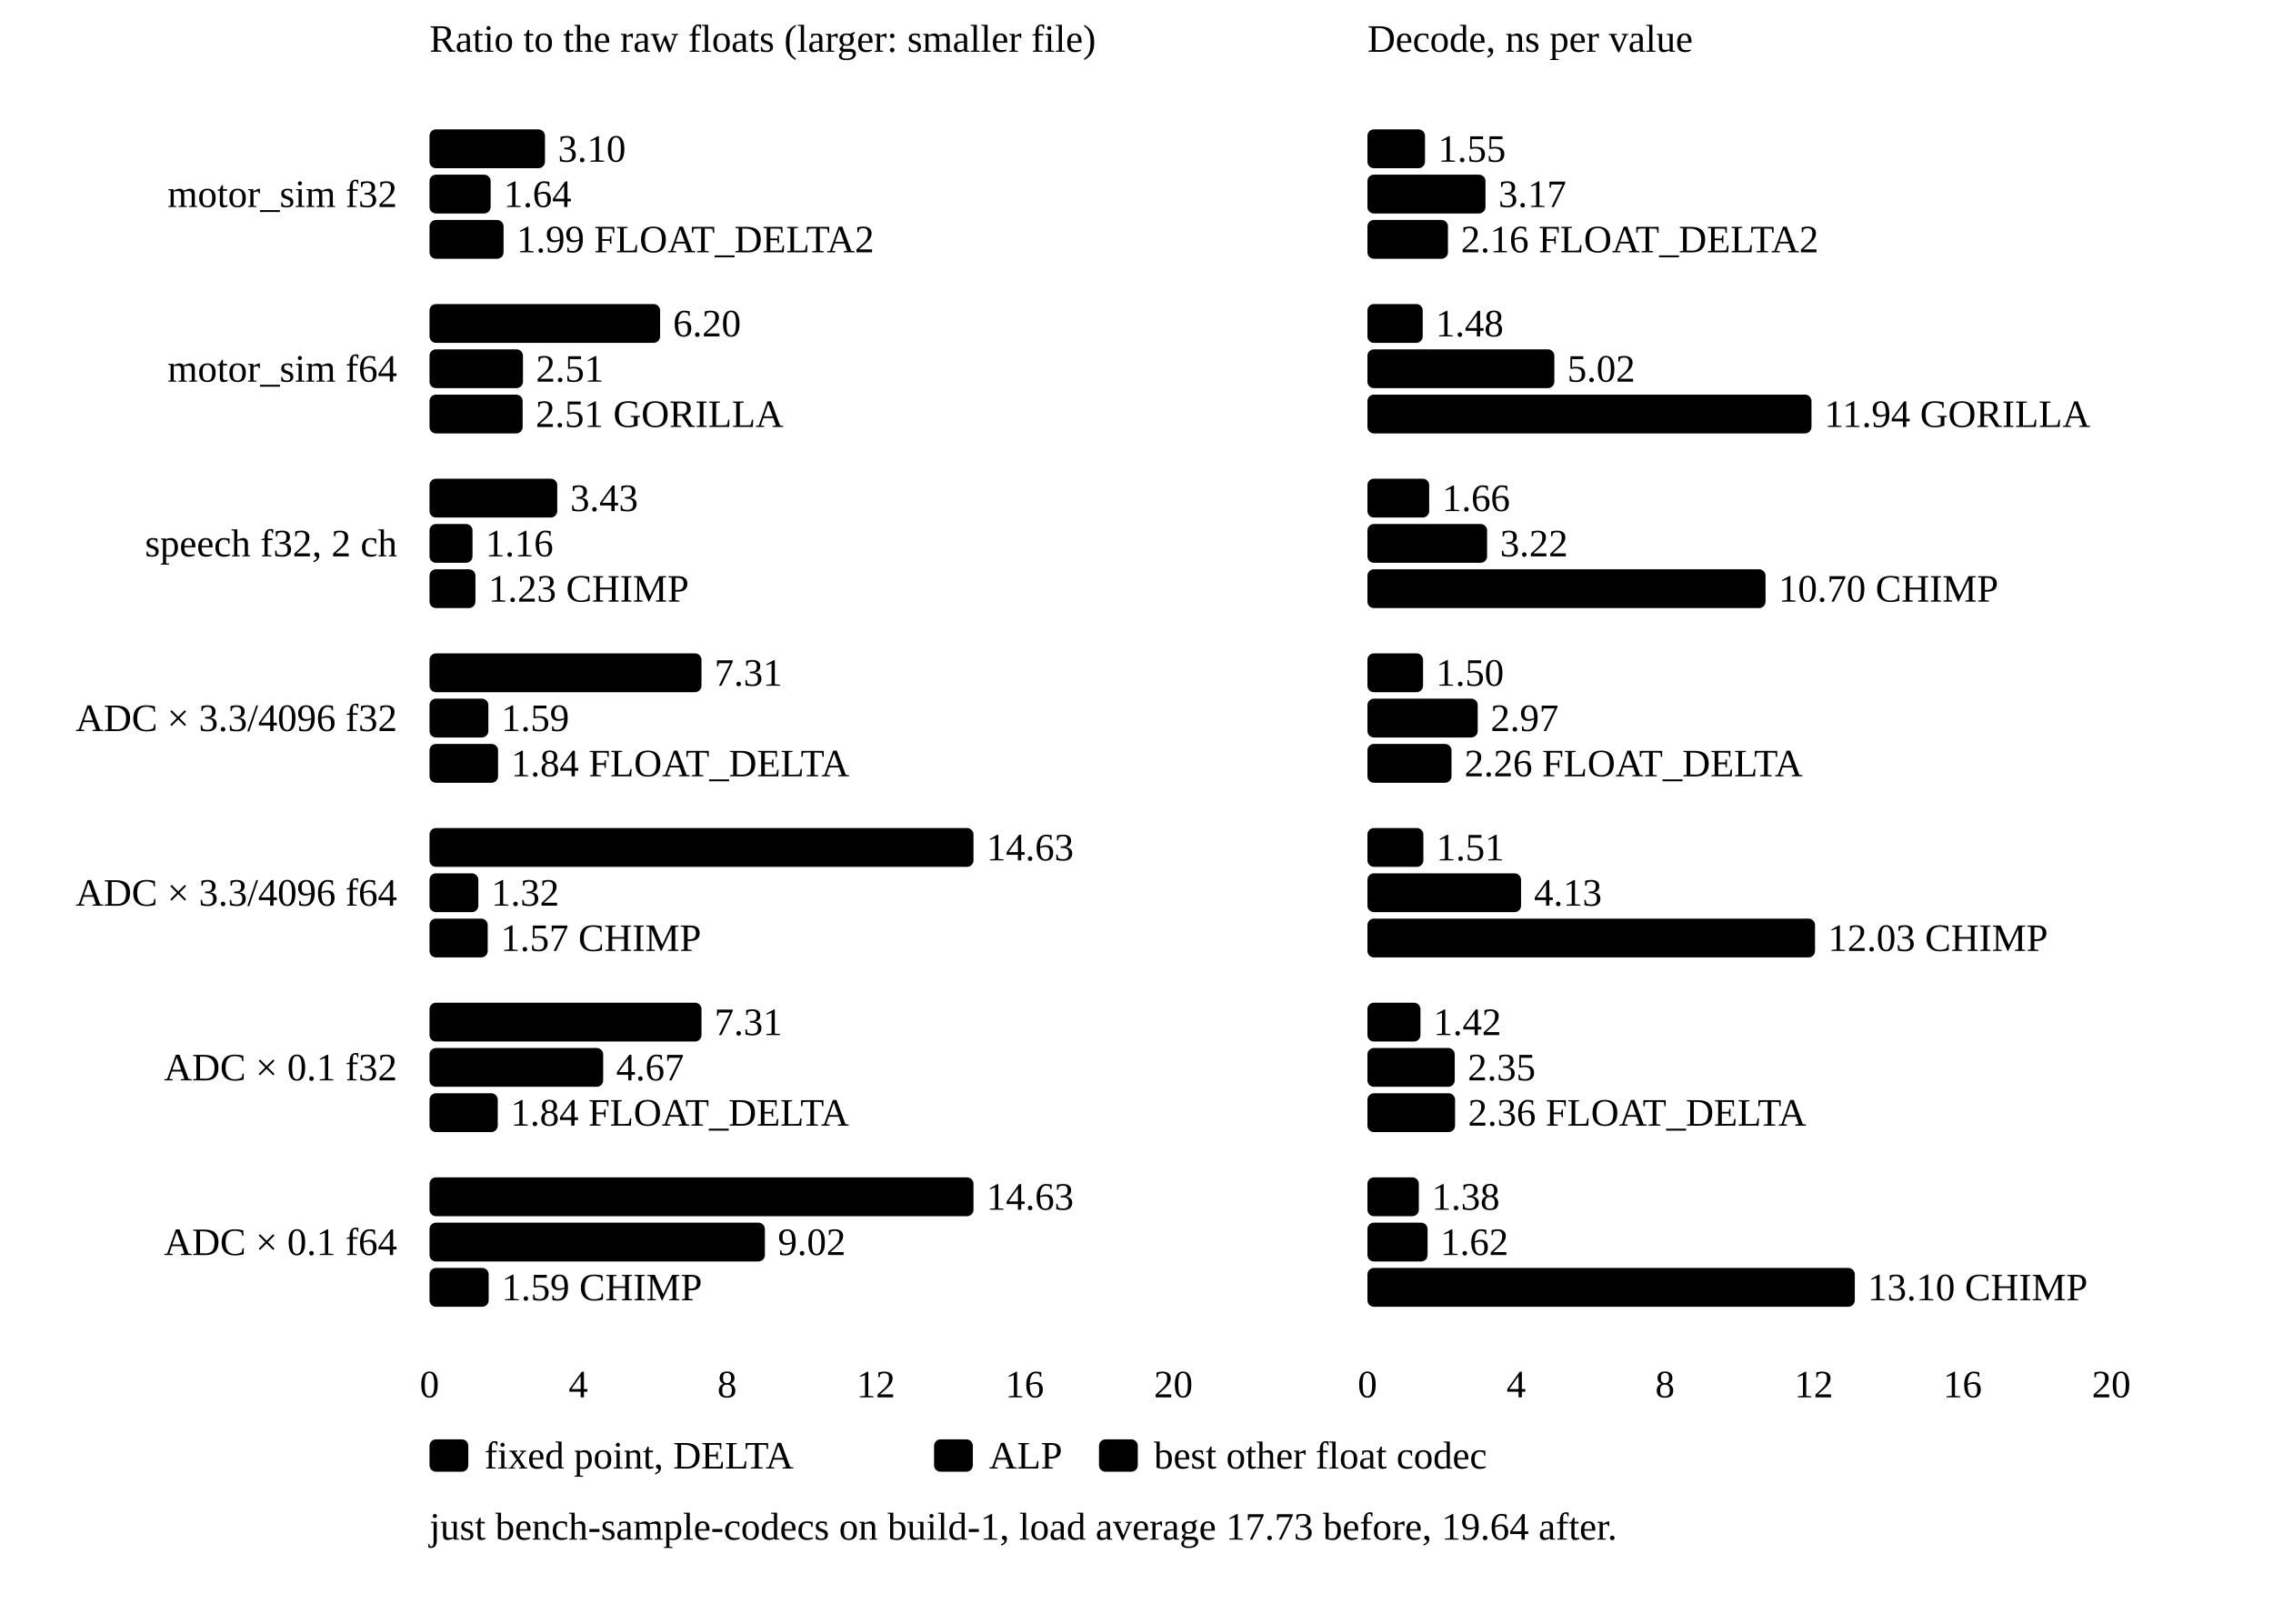
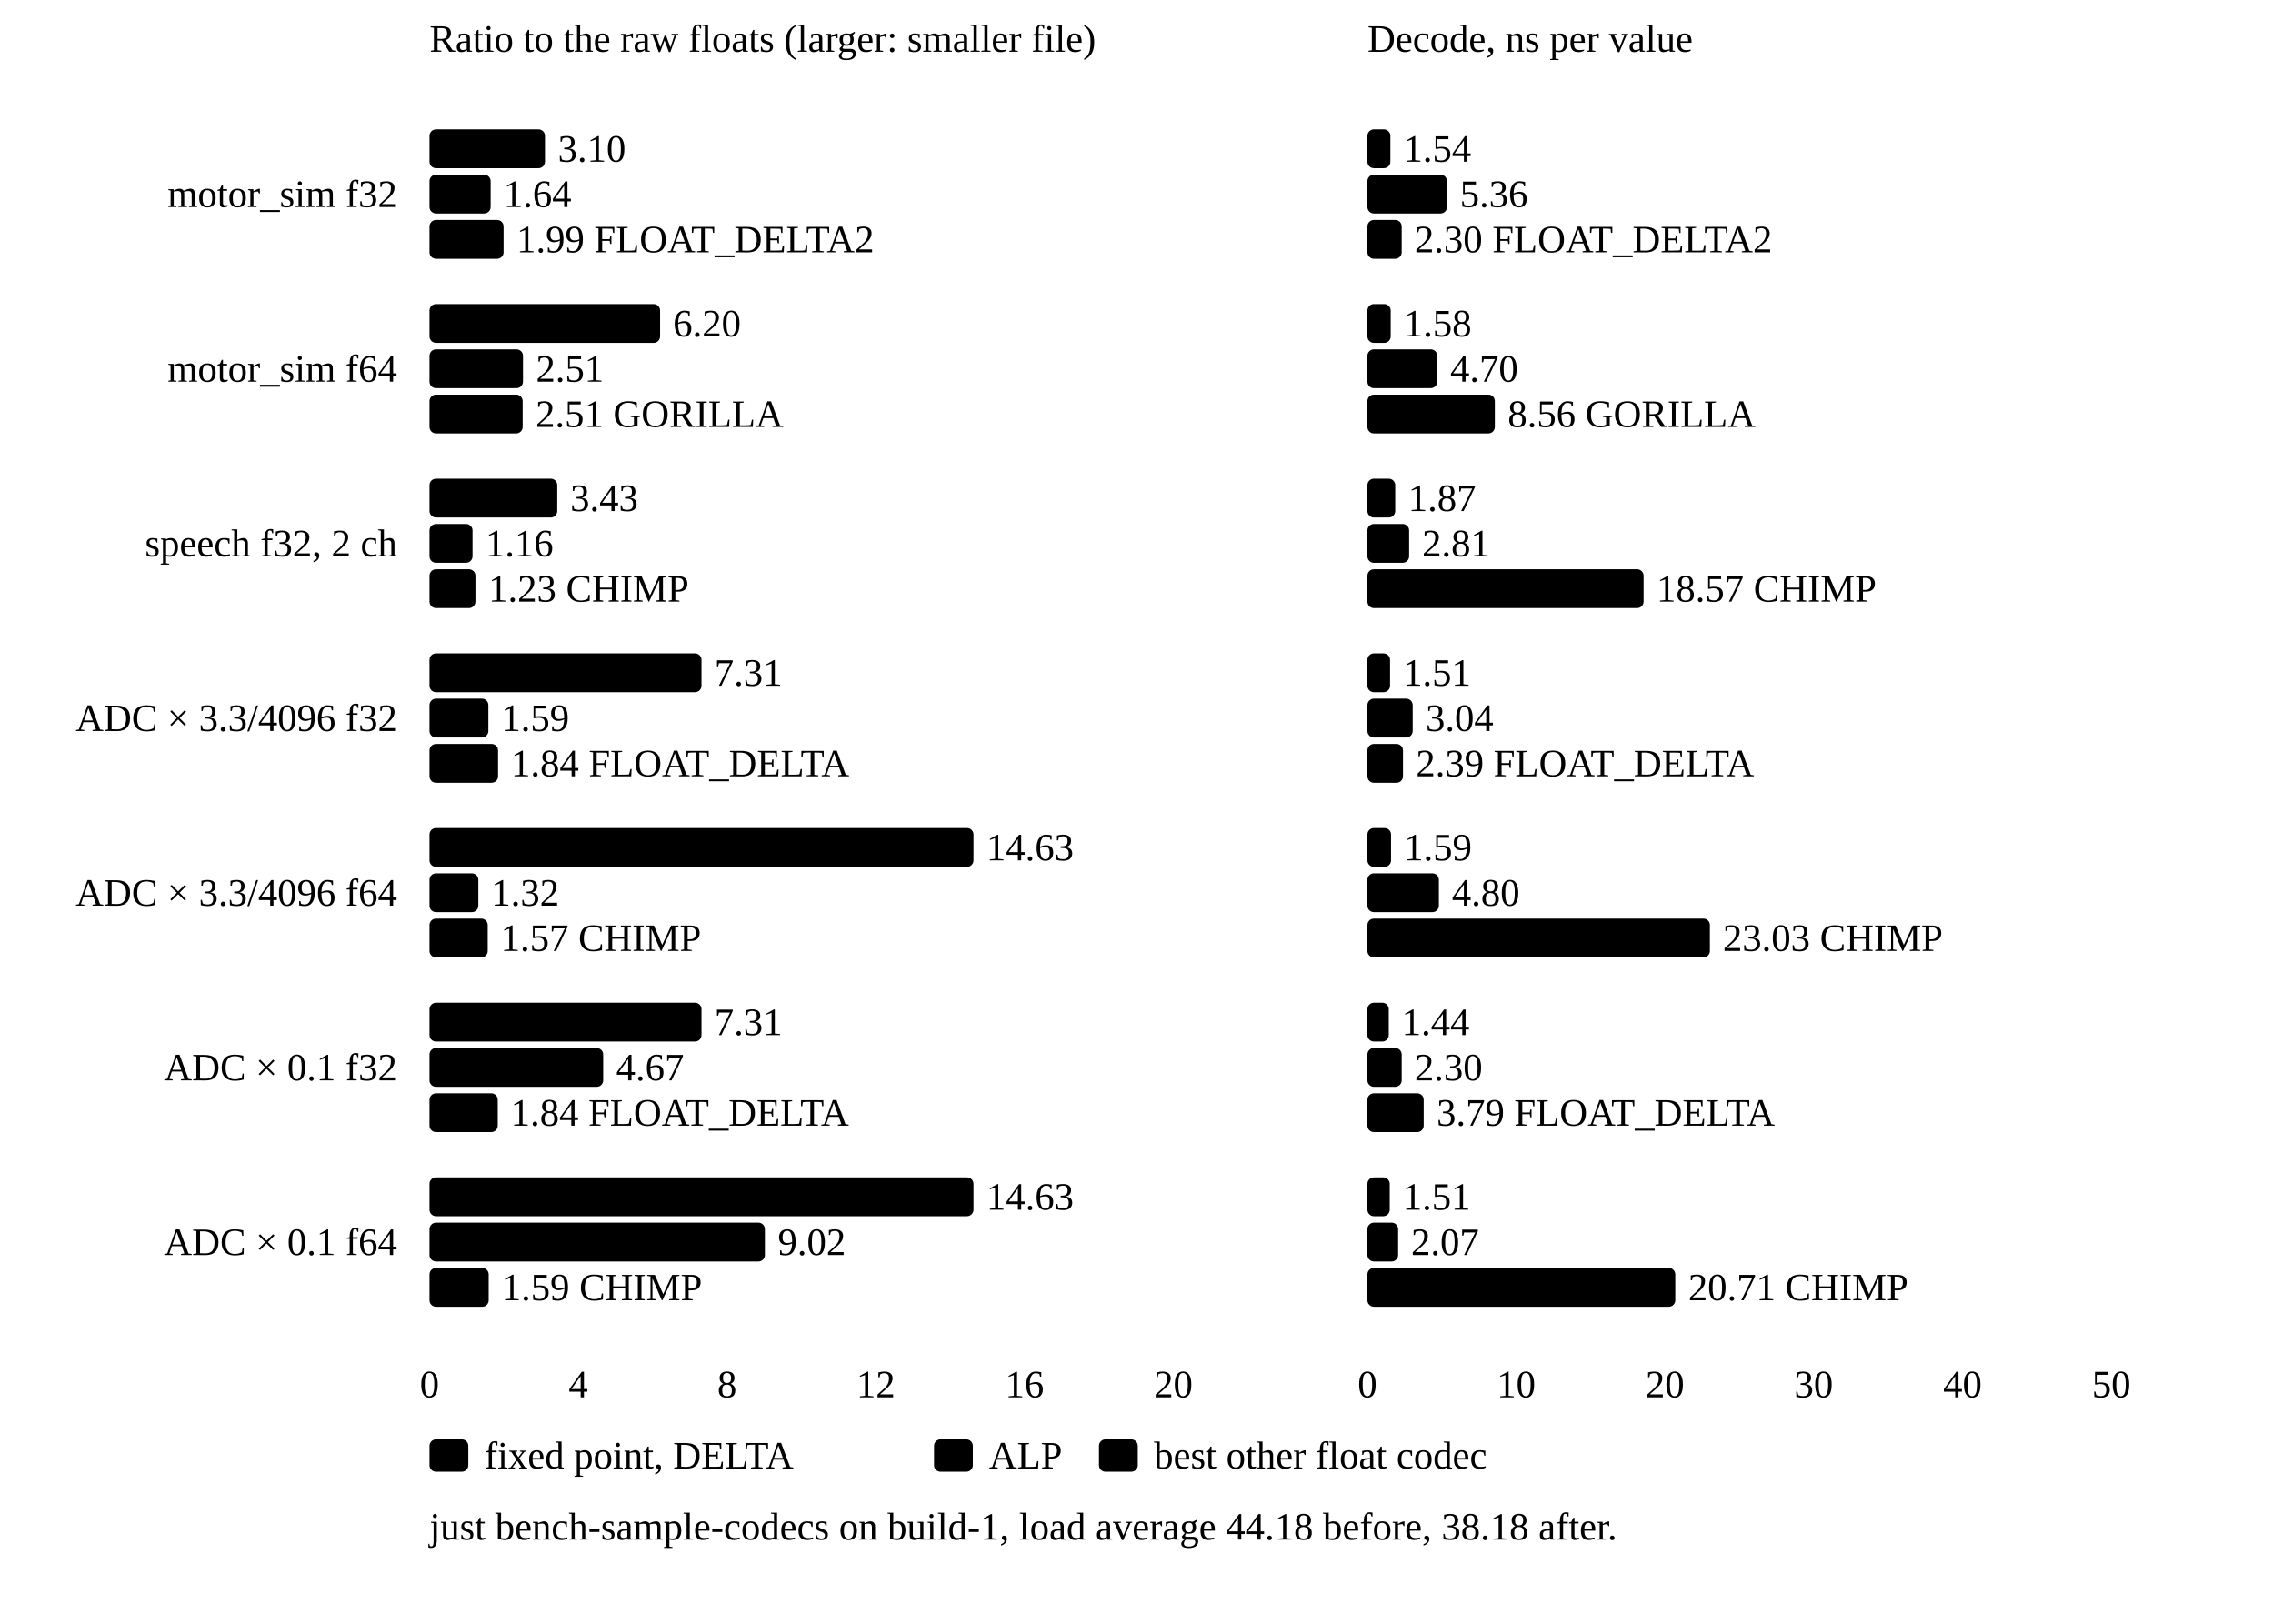
<svg xmlns="http://www.w3.org/2000/svg" class="ww-svg" viewBox="0 0 702.8 502" width="702.8" height="502" role="img" aria-label="Sample codecs per data set: ratio to the raw floats and decode time per value, fixed point with DELTA against ALP and the best other float codec, named at its bar">
  <text x="132.8" y="16.0" text-anchor="start" class="strong">Ratio to the raw floats (larger: smaller file)</text>
  <line x1="132.8" y1="34.0" x2="132.8" y2="418.0" class="thin" />
  <text x="132.8" y="432.0" text-anchor="middle" class="small soft">0</text>
  <line x1="178.8" y1="34.0" x2="178.8" y2="418.0" class="thin" />
  <text x="178.8" y="432.0" text-anchor="middle" class="small soft">4</text>
  <line x1="224.8" y1="34.0" x2="224.8" y2="418.0" class="thin" />
  <text x="224.8" y="432.0" text-anchor="middle" class="small soft">8</text>
  <line x1="270.8" y1="34.0" x2="270.8" y2="418.0" class="thin" />
  <text x="270.8" y="432.0" text-anchor="middle" class="small soft">12</text>
  <line x1="316.8" y1="34.0" x2="316.8" y2="418.0" class="thin" />
  <text x="316.8" y="432.0" text-anchor="middle" class="small soft">16</text>
  <line x1="362.8" y1="34.0" x2="362.8" y2="418.0" class="thin" />
  <text x="362.8" y="432.0" text-anchor="middle" class="small soft">20</text>
  <rect x="132.8" y="40.0" width="35.7" height="12.0" rx="2" class="blue" />
  <text x="172.5" y="50.0" text-anchor="start" class="small">3.10</text>
  <rect x="132.8" y="54.0" width="18.9" height="12.0" rx="2" class="accent" />
  <text x="155.7" y="64.0" text-anchor="start" class="small">1.64</text>
  <rect x="132.8" y="68.0" width="22.9" height="12.0" rx="2" class="amber" />
  <text x="159.7" y="78.0" text-anchor="start" class="small">1.99 FLOAT_DELTA2</text>
  <rect x="132.8" y="94.0" width="71.3" height="12.0" rx="2" class="blue" />
  <text x="208.1" y="104.0" text-anchor="start" class="small">6.20</text>
  <rect x="132.8" y="108.0" width="28.9" height="12.0" rx="2" class="accent" />
  <text x="165.7" y="118.0" text-anchor="start" class="small">2.51</text>
  <rect x="132.8" y="122.0" width="28.8" height="12.0" rx="2" class="amber" />
  <text x="165.6" y="132.0" text-anchor="start" class="small">2.51 GORILLA</text>
  <rect x="132.8" y="148.0" width="39.5" height="12.0" rx="2" class="blue" />
  <text x="176.3" y="158.0" text-anchor="start" class="small">3.43</text>
  <rect x="132.8" y="162.0" width="13.3" height="12.0" rx="2" class="accent" />
  <text x="150.1" y="172.0" text-anchor="start" class="small">1.16</text>
  <rect x="132.8" y="176.0" width="14.2" height="12.0" rx="2" class="amber" />
  <text x="151.0" y="186.0" text-anchor="start" class="small">1.23 CHIMP</text>
  <rect x="132.8" y="202.0" width="84.1" height="12.0" rx="2" class="blue" />
  <text x="220.9" y="212.0" text-anchor="start" class="small">7.31</text>
  <rect x="132.8" y="216.0" width="18.2" height="12.0" rx="2" class="accent" />
  <text x="155.0" y="226.0" text-anchor="start" class="small">1.59</text>
  <rect x="132.8" y="230.0" width="21.2" height="12.0" rx="2" class="amber" />
  <text x="158.0" y="240.0" text-anchor="start" class="small">1.84 FLOAT_DELTA</text>
  <rect x="132.8" y="256.0" width="168.2" height="12.0" rx="2" class="blue" />
  <text x="305.0" y="266.0" text-anchor="start" class="small">14.63</text>
  <rect x="132.8" y="270.0" width="15.1" height="12.0" rx="2" class="accent" />
  <text x="151.9" y="280.0" text-anchor="start" class="small">1.32</text>
  <rect x="132.8" y="284.0" width="18.0" height="12.0" rx="2" class="amber" />
  <text x="154.8" y="294.0" text-anchor="start" class="small">1.57 CHIMP</text>
  <rect x="132.8" y="310.0" width="84.1" height="12.0" rx="2" class="blue" />
  <text x="220.9" y="320.0" text-anchor="start" class="small">7.31</text>
  <rect x="132.8" y="324.0" width="53.7" height="12.0" rx="2" class="accent" />
  <text x="190.5" y="334.0" text-anchor="start" class="small">4.67</text>
  <rect x="132.8" y="338.0" width="21.1" height="12.0" rx="2" class="amber" />
  <text x="157.9" y="348.0" text-anchor="start" class="small">1.84 FLOAT_DELTA</text>
  <rect x="132.8" y="364.0" width="168.2" height="12.0" rx="2" class="blue" />
  <text x="305.0" y="374.0" text-anchor="start" class="small">14.63</text>
  <rect x="132.8" y="378.0" width="103.7" height="12.0" rx="2" class="accent" />
  <text x="240.5" y="388.0" text-anchor="start" class="small">9.02</text>
  <rect x="132.8" y="392.0" width="18.3" height="12.0" rx="2" class="amber" />
  <text x="155.1" y="402.0" text-anchor="start" class="small">1.59 CHIMP</text>
  <line x1="132.8" y1="34.0" x2="132.8" y2="418.0" class="line" />
  <text x="422.8" y="16.0" text-anchor="start" class="strong">Decode, ns per value</text>
  <line x1="422.8" y1="34.0" x2="422.8" y2="418.0" class="thin" />
  <text x="422.8" y="432.0" text-anchor="middle" class="small soft">0</text>
  <line x1="468.8" y1="34.0" x2="468.8" y2="418.0" class="thin" />
-   <text x="468.8" y="432.0" text-anchor="middle" class="small soft">4</text>
+   <text x="468.8" y="432.0" text-anchor="middle" class="small soft">10</text>
  <line x1="514.8" y1="34.0" x2="514.8" y2="418.0" class="thin" />
-   <text x="514.8" y="432.0" text-anchor="middle" class="small soft">8</text>
+   <text x="514.8" y="432.0" text-anchor="middle" class="small soft">20</text>
  <line x1="560.8" y1="34.0" x2="560.8" y2="418.0" class="thin" />
-   <text x="560.8" y="432.0" text-anchor="middle" class="small soft">12</text>
+   <text x="560.8" y="432.0" text-anchor="middle" class="small soft">30</text>
  <line x1="606.8" y1="34.0" x2="606.8" y2="418.0" class="thin" />
-   <text x="606.8" y="432.0" text-anchor="middle" class="small soft">16</text>
+   <text x="606.8" y="432.0" text-anchor="middle" class="small soft">40</text>
  <line x1="652.8" y1="34.0" x2="652.8" y2="418.0" class="thin" />
-   <text x="652.8" y="432.0" text-anchor="middle" class="small soft">20</text>
-   <rect x="422.8" y="40.0" width="17.8" height="12.0" rx="2" class="blue" />
-   <text x="444.6" y="50.0" text-anchor="start" class="small">1.55</text>
-   <rect x="422.8" y="54.0" width="36.5" height="12.0" rx="2" class="accent" />
-   <text x="463.3" y="64.0" text-anchor="start" class="small">3.17</text>
-   <rect x="422.8" y="68.0" width="24.9" height="12.0" rx="2" class="amber" />
-   <text x="451.7" y="78.0" text-anchor="start" class="small">2.16 FLOAT_DELTA2</text>
-   <rect x="422.8" y="94.0" width="17.1" height="12.0" rx="2" class="blue" />
-   <text x="443.9" y="104.0" text-anchor="start" class="small">1.48</text>
-   <rect x="422.8" y="108.0" width="57.8" height="12.0" rx="2" class="accent" />
-   <text x="484.6" y="118.0" text-anchor="start" class="small">5.02</text>
-   <rect x="422.8" y="122.0" width="137.3" height="12.0" rx="2" class="amber" />
-   <text x="564.1" y="132.0" text-anchor="start" class="small">11.94 GORILLA</text>
-   <rect x="422.8" y="148.0" width="19.1" height="12.0" rx="2" class="blue" />
-   <text x="445.9" y="158.0" text-anchor="start" class="small">1.66</text>
-   <rect x="422.8" y="162.0" width="37.0" height="12.0" rx="2" class="accent" />
-   <text x="463.8" y="172.0" text-anchor="start" class="small">3.22</text>
-   <rect x="422.8" y="176.0" width="123.1" height="12.0" rx="2" class="amber" />
-   <text x="549.9" y="186.0" text-anchor="start" class="small">10.70 CHIMP</text>
-   <rect x="422.8" y="202.0" width="17.2" height="12.0" rx="2" class="blue" />
-   <text x="444.0" y="212.0" text-anchor="start" class="small">1.50</text>
-   <rect x="422.8" y="216.0" width="34.1" height="12.0" rx="2" class="accent" />
-   <text x="460.9" y="226.0" text-anchor="start" class="small">2.97</text>
-   <rect x="422.8" y="230.0" width="26.0" height="12.0" rx="2" class="amber" />
-   <text x="452.8" y="240.0" text-anchor="start" class="small">2.26 FLOAT_DELTA</text>
-   <rect x="422.8" y="256.0" width="17.3" height="12.0" rx="2" class="blue" />
-   <text x="444.1" y="266.0" text-anchor="start" class="small">1.51</text>
-   <rect x="422.8" y="270.0" width="47.5" height="12.0" rx="2" class="accent" />
-   <text x="474.3" y="280.0" text-anchor="start" class="small">4.13</text>
-   <rect x="422.8" y="284.0" width="138.4" height="12.0" rx="2" class="amber" />
-   <text x="565.2" y="294.0" text-anchor="start" class="small">12.03 CHIMP</text>
-   <rect x="422.8" y="310.0" width="16.4" height="12.0" rx="2" class="blue" />
-   <text x="443.2" y="320.0" text-anchor="start" class="small">1.42</text>
-   <rect x="422.8" y="324.0" width="27.0" height="12.0" rx="2" class="accent" />
-   <text x="453.8" y="334.0" text-anchor="start" class="small">2.35</text>
-   <rect x="422.8" y="338.0" width="27.1" height="12.0" rx="2" class="amber" />
-   <text x="453.9" y="348.0" text-anchor="start" class="small">2.36 FLOAT_DELTA</text>
-   <rect x="422.8" y="364.0" width="15.9" height="12.0" rx="2" class="blue" />
-   <text x="442.7" y="374.0" text-anchor="start" class="small">1.38</text>
-   <rect x="422.8" y="378.0" width="18.6" height="12.0" rx="2" class="accent" />
-   <text x="445.4" y="388.0" text-anchor="start" class="small">1.62</text>
-   <rect x="422.8" y="392.0" width="150.7" height="12.0" rx="2" class="amber" />
-   <text x="577.5" y="402.0" text-anchor="start" class="small">13.10 CHIMP</text>
+   <text x="652.8" y="432.0" text-anchor="middle" class="small soft">50</text>
+   <rect x="422.8" y="40.0" width="7.1" height="12.0" rx="2" class="blue" />
+   <text x="433.9" y="50.0" text-anchor="start" class="small">1.54</text>
+   <rect x="422.8" y="54.0" width="24.6" height="12.0" rx="2" class="accent" />
+   <text x="451.4" y="64.0" text-anchor="start" class="small">5.36</text>
+   <rect x="422.8" y="68.0" width="10.6" height="12.0" rx="2" class="amber" />
+   <text x="437.4" y="78.0" text-anchor="start" class="small">2.30 FLOAT_DELTA2</text>
+   <rect x="422.8" y="94.0" width="7.2" height="12.0" rx="2" class="blue" />
+   <text x="434.0" y="104.0" text-anchor="start" class="small">1.58</text>
+   <rect x="422.8" y="108.0" width="21.6" height="12.0" rx="2" class="accent" />
+   <text x="448.4" y="118.0" text-anchor="start" class="small">4.70</text>
+   <rect x="422.8" y="122.0" width="39.4" height="12.0" rx="2" class="amber" />
+   <text x="466.2" y="132.0" text-anchor="start" class="small">8.56 GORILLA</text>
+   <rect x="422.8" y="148.0" width="8.6" height="12.0" rx="2" class="blue" />
+   <text x="435.4" y="158.0" text-anchor="start" class="small">1.87</text>
+   <rect x="422.8" y="162.0" width="12.9" height="12.0" rx="2" class="accent" />
+   <text x="439.7" y="172.0" text-anchor="start" class="small">2.81</text>
+   <rect x="422.8" y="176.0" width="85.4" height="12.0" rx="2" class="amber" />
+   <text x="512.2" y="186.0" text-anchor="start" class="small">18.57 CHIMP</text>
+   <rect x="422.8" y="202.0" width="7.0" height="12.0" rx="2" class="blue" />
+   <text x="433.8" y="212.0" text-anchor="start" class="small">1.51</text>
+   <rect x="422.8" y="216.0" width="14.0" height="12.0" rx="2" class="accent" />
+   <text x="440.8" y="226.0" text-anchor="start" class="small">3.04</text>
+   <rect x="422.8" y="230.0" width="11.0" height="12.0" rx="2" class="amber" />
+   <text x="437.8" y="240.0" text-anchor="start" class="small">2.39 FLOAT_DELTA</text>
+   <rect x="422.8" y="256.0" width="7.3" height="12.0" rx="2" class="blue" />
+   <text x="434.1" y="266.0" text-anchor="start" class="small">1.59</text>
+   <rect x="422.8" y="270.0" width="22.1" height="12.0" rx="2" class="accent" />
+   <text x="448.9" y="280.0" text-anchor="start" class="small">4.80</text>
+   <rect x="422.8" y="284.0" width="105.9" height="12.0" rx="2" class="amber" />
+   <text x="532.7" y="294.0" text-anchor="start" class="small">23.03 CHIMP</text>
+   <rect x="422.8" y="310.0" width="6.6" height="12.0" rx="2" class="blue" />
+   <text x="433.4" y="320.0" text-anchor="start" class="small">1.44</text>
+   <rect x="422.8" y="324.0" width="10.6" height="12.0" rx="2" class="accent" />
+   <text x="437.4" y="334.0" text-anchor="start" class="small">2.30</text>
+   <rect x="422.8" y="338.0" width="17.4" height="12.0" rx="2" class="amber" />
+   <text x="444.2" y="348.0" text-anchor="start" class="small">3.79 FLOAT_DELTA</text>
+   <rect x="422.8" y="364.0" width="6.9" height="12.0" rx="2" class="blue" />
+   <text x="433.7" y="374.0" text-anchor="start" class="small">1.51</text>
+   <rect x="422.8" y="378.0" width="9.5" height="12.0" rx="2" class="accent" />
+   <text x="436.3" y="388.0" text-anchor="start" class="small">2.07</text>
+   <rect x="422.8" y="392.0" width="95.2" height="12.0" rx="2" class="amber" />
+   <text x="522.0" y="402.0" text-anchor="start" class="small">20.71 CHIMP</text>
  <line x1="422.8" y1="34.0" x2="422.8" y2="418.0" class="line" />
  <text x="122.8" y="64.0" text-anchor="end">motor_sim f32</text>
  <text x="122.8" y="118.0" text-anchor="end">motor_sim f64</text>
  <text x="122.8" y="172.0" text-anchor="end">speech f32, 2 ch</text>
  <text x="122.8" y="226.0" text-anchor="end">ADC × 3.3/4096 f32</text>
  <text x="122.8" y="280.0" text-anchor="end">ADC × 3.3/4096 f64</text>
  <text x="122.8" y="334.0" text-anchor="end">ADC × 0.1 f32</text>
  <text x="122.8" y="388.0" text-anchor="end">ADC × 0.1 f64</text>
  <rect x="132.8" y="445.0" width="12.0" height="10.0" rx="2" class="blue" />
  <text x="149.8" y="454.0" text-anchor="start" class="small">fixed point, DELTA</text>
  <rect x="288.8" y="445.0" width="12.0" height="10.0" rx="2" class="accent" />
  <text x="305.8" y="454.0" text-anchor="start" class="small">ALP</text>
  <rect x="339.8" y="445.0" width="12.0" height="10.0" rx="2" class="amber" />
  <text x="356.8" y="454.0" text-anchor="start" class="small">best other float codec</text>
-   <text x="132.8" y="476.0" text-anchor="start" class="small soft">just bench-sample-codecs on build-1, load average 17.73 before, 19.64 after.</text>
+   <text x="132.8" y="476.0" text-anchor="start" class="small soft">just bench-sample-codecs on build-1, load average 44.18 before, 38.18 after.</text>
</svg>
